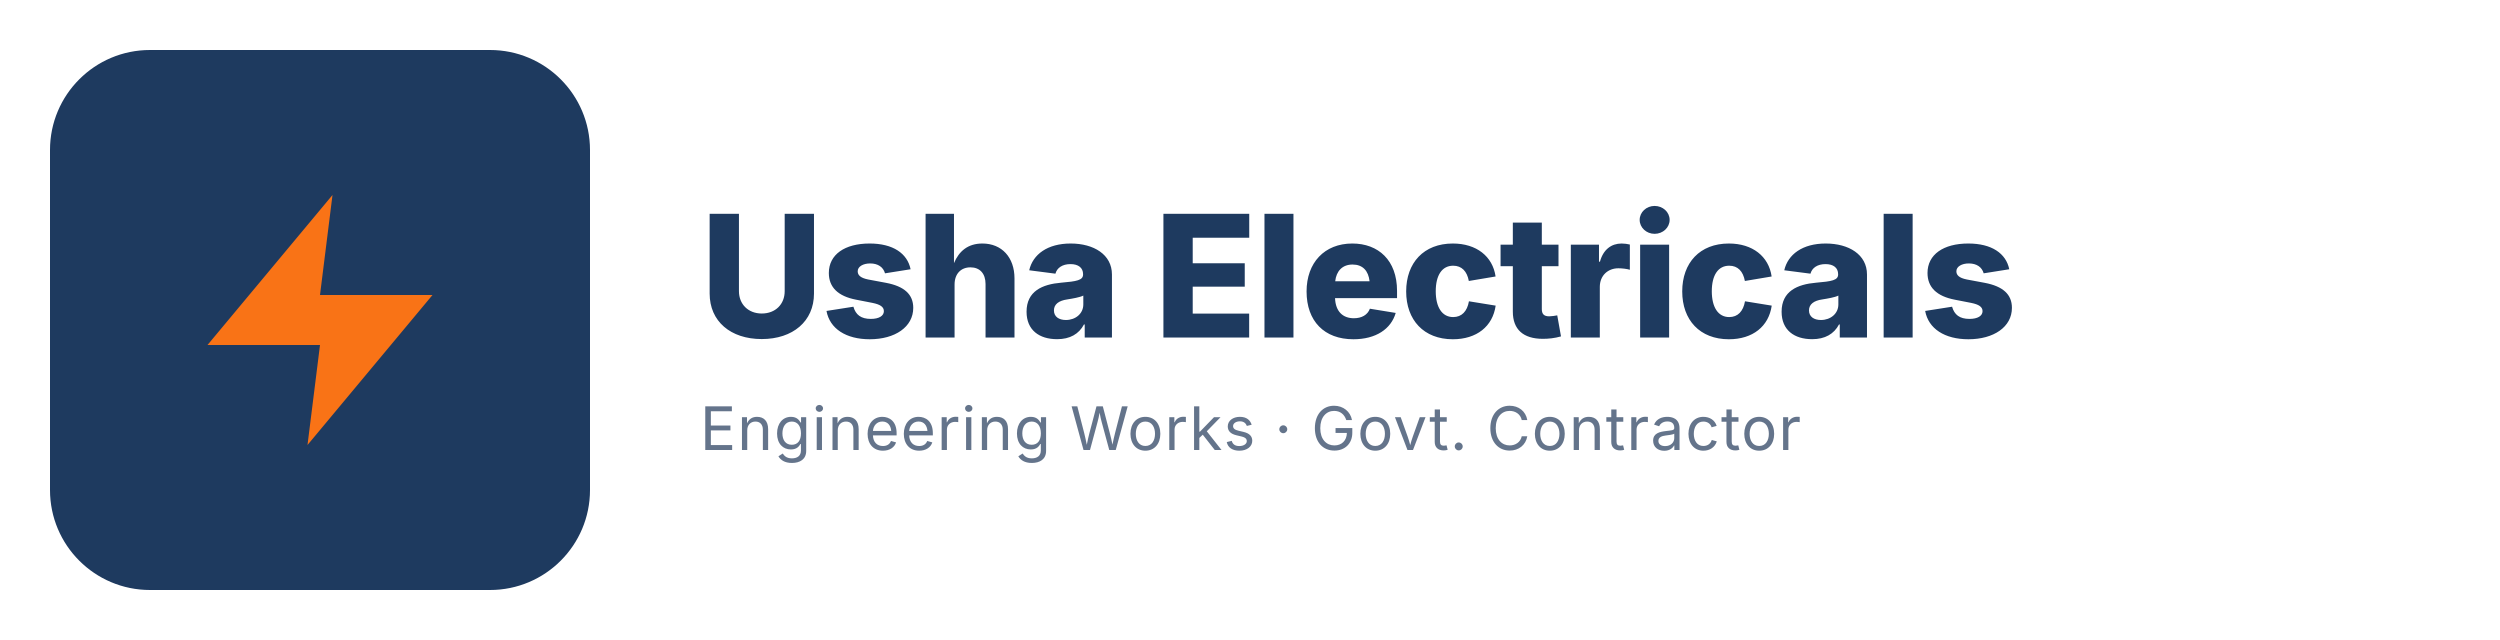
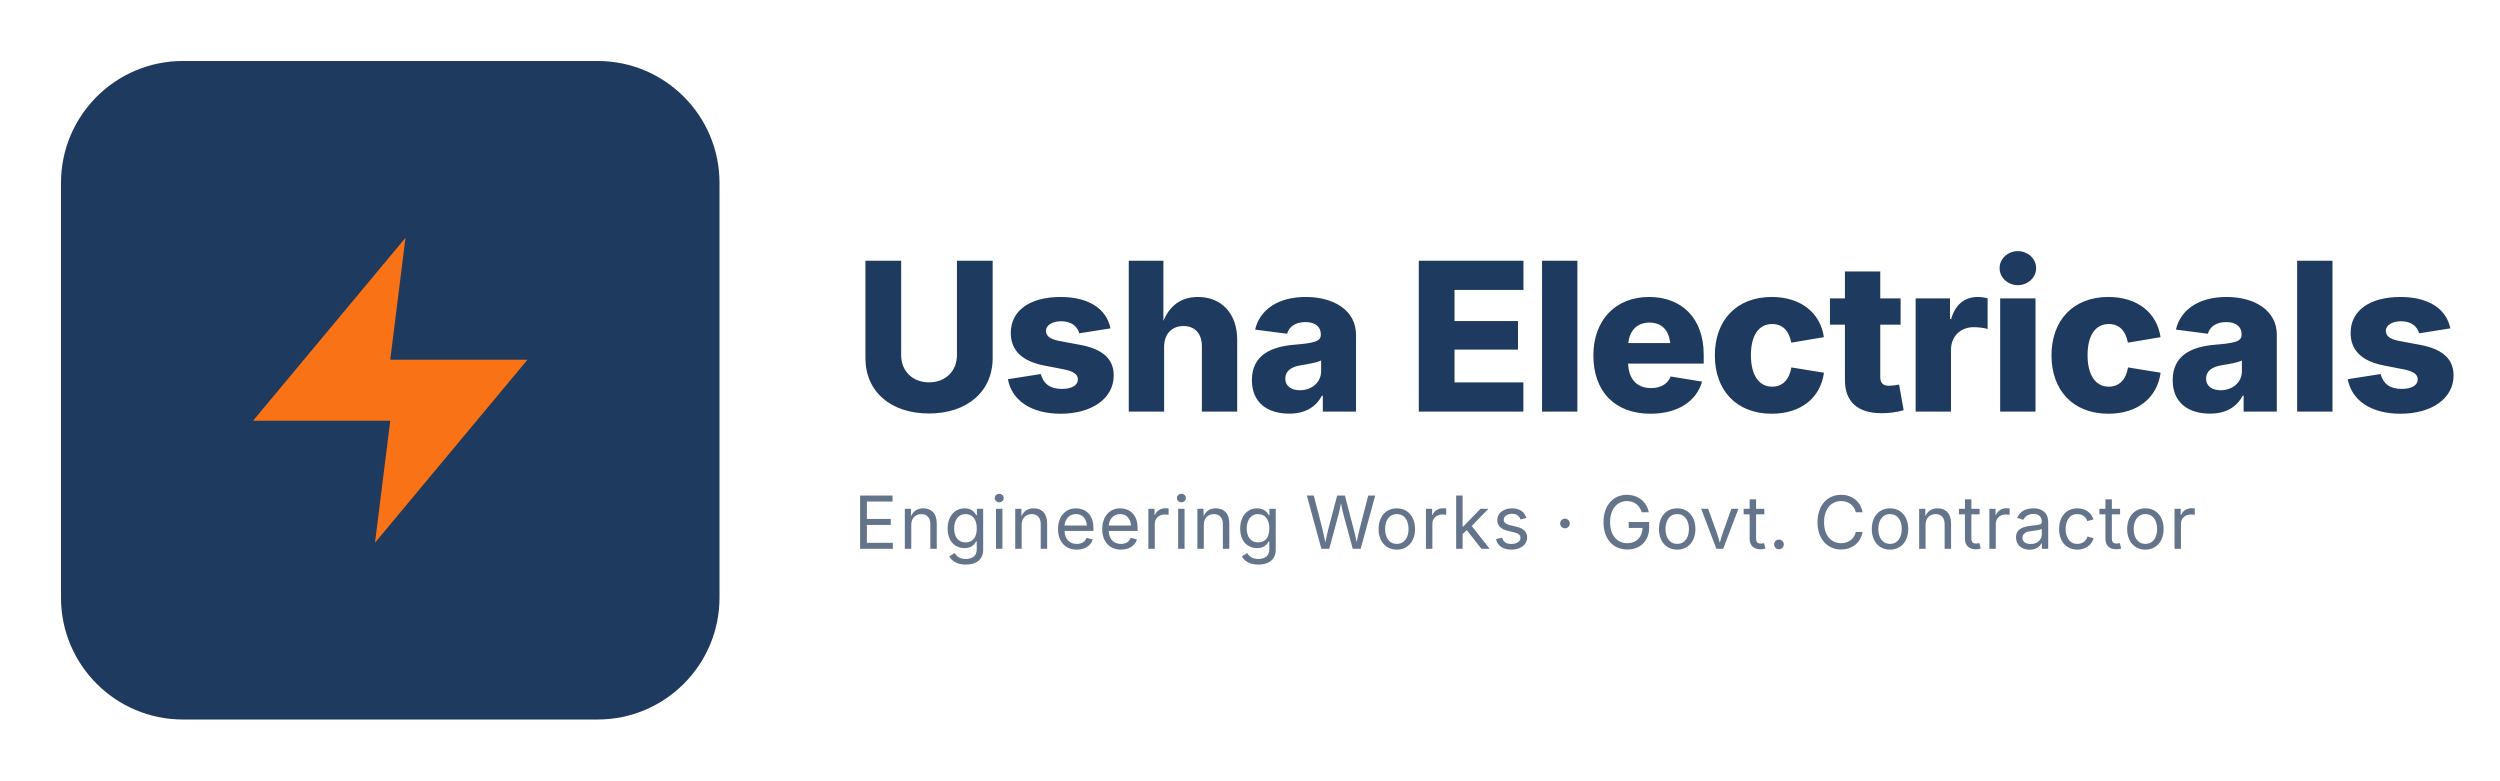
- <svg xmlns="http://www.w3.org/2000/svg" viewBox="0 0 1000 256" width="1000" height="256">
+ <svg xmlns="http://www.w3.org/2000/svg" viewBox="0 0 820 256" width="820" height="256">
  <rect x="20" y="20" width="216" height="216" rx="40" ry="40" fill="#1e3a5f" />
  <polygon points="133 78 83 138 128 138 123 178 173 118 128 118 133 78" fill="#f97316" />
  <text x="280" y="135" font-family="Inter, system-ui, Arial, sans-serif" font-weight="800" font-size="68" fill="#1e3a5f" letter-spacing="-1">Usha Electricals</text>
  <text x="280" y="180" font-family="Inter, system-ui, Arial, sans-serif" font-size="24" fill="#64748b" letter-spacing="0.5">Engineering Works · Govt. Contractor</text>
</svg>
